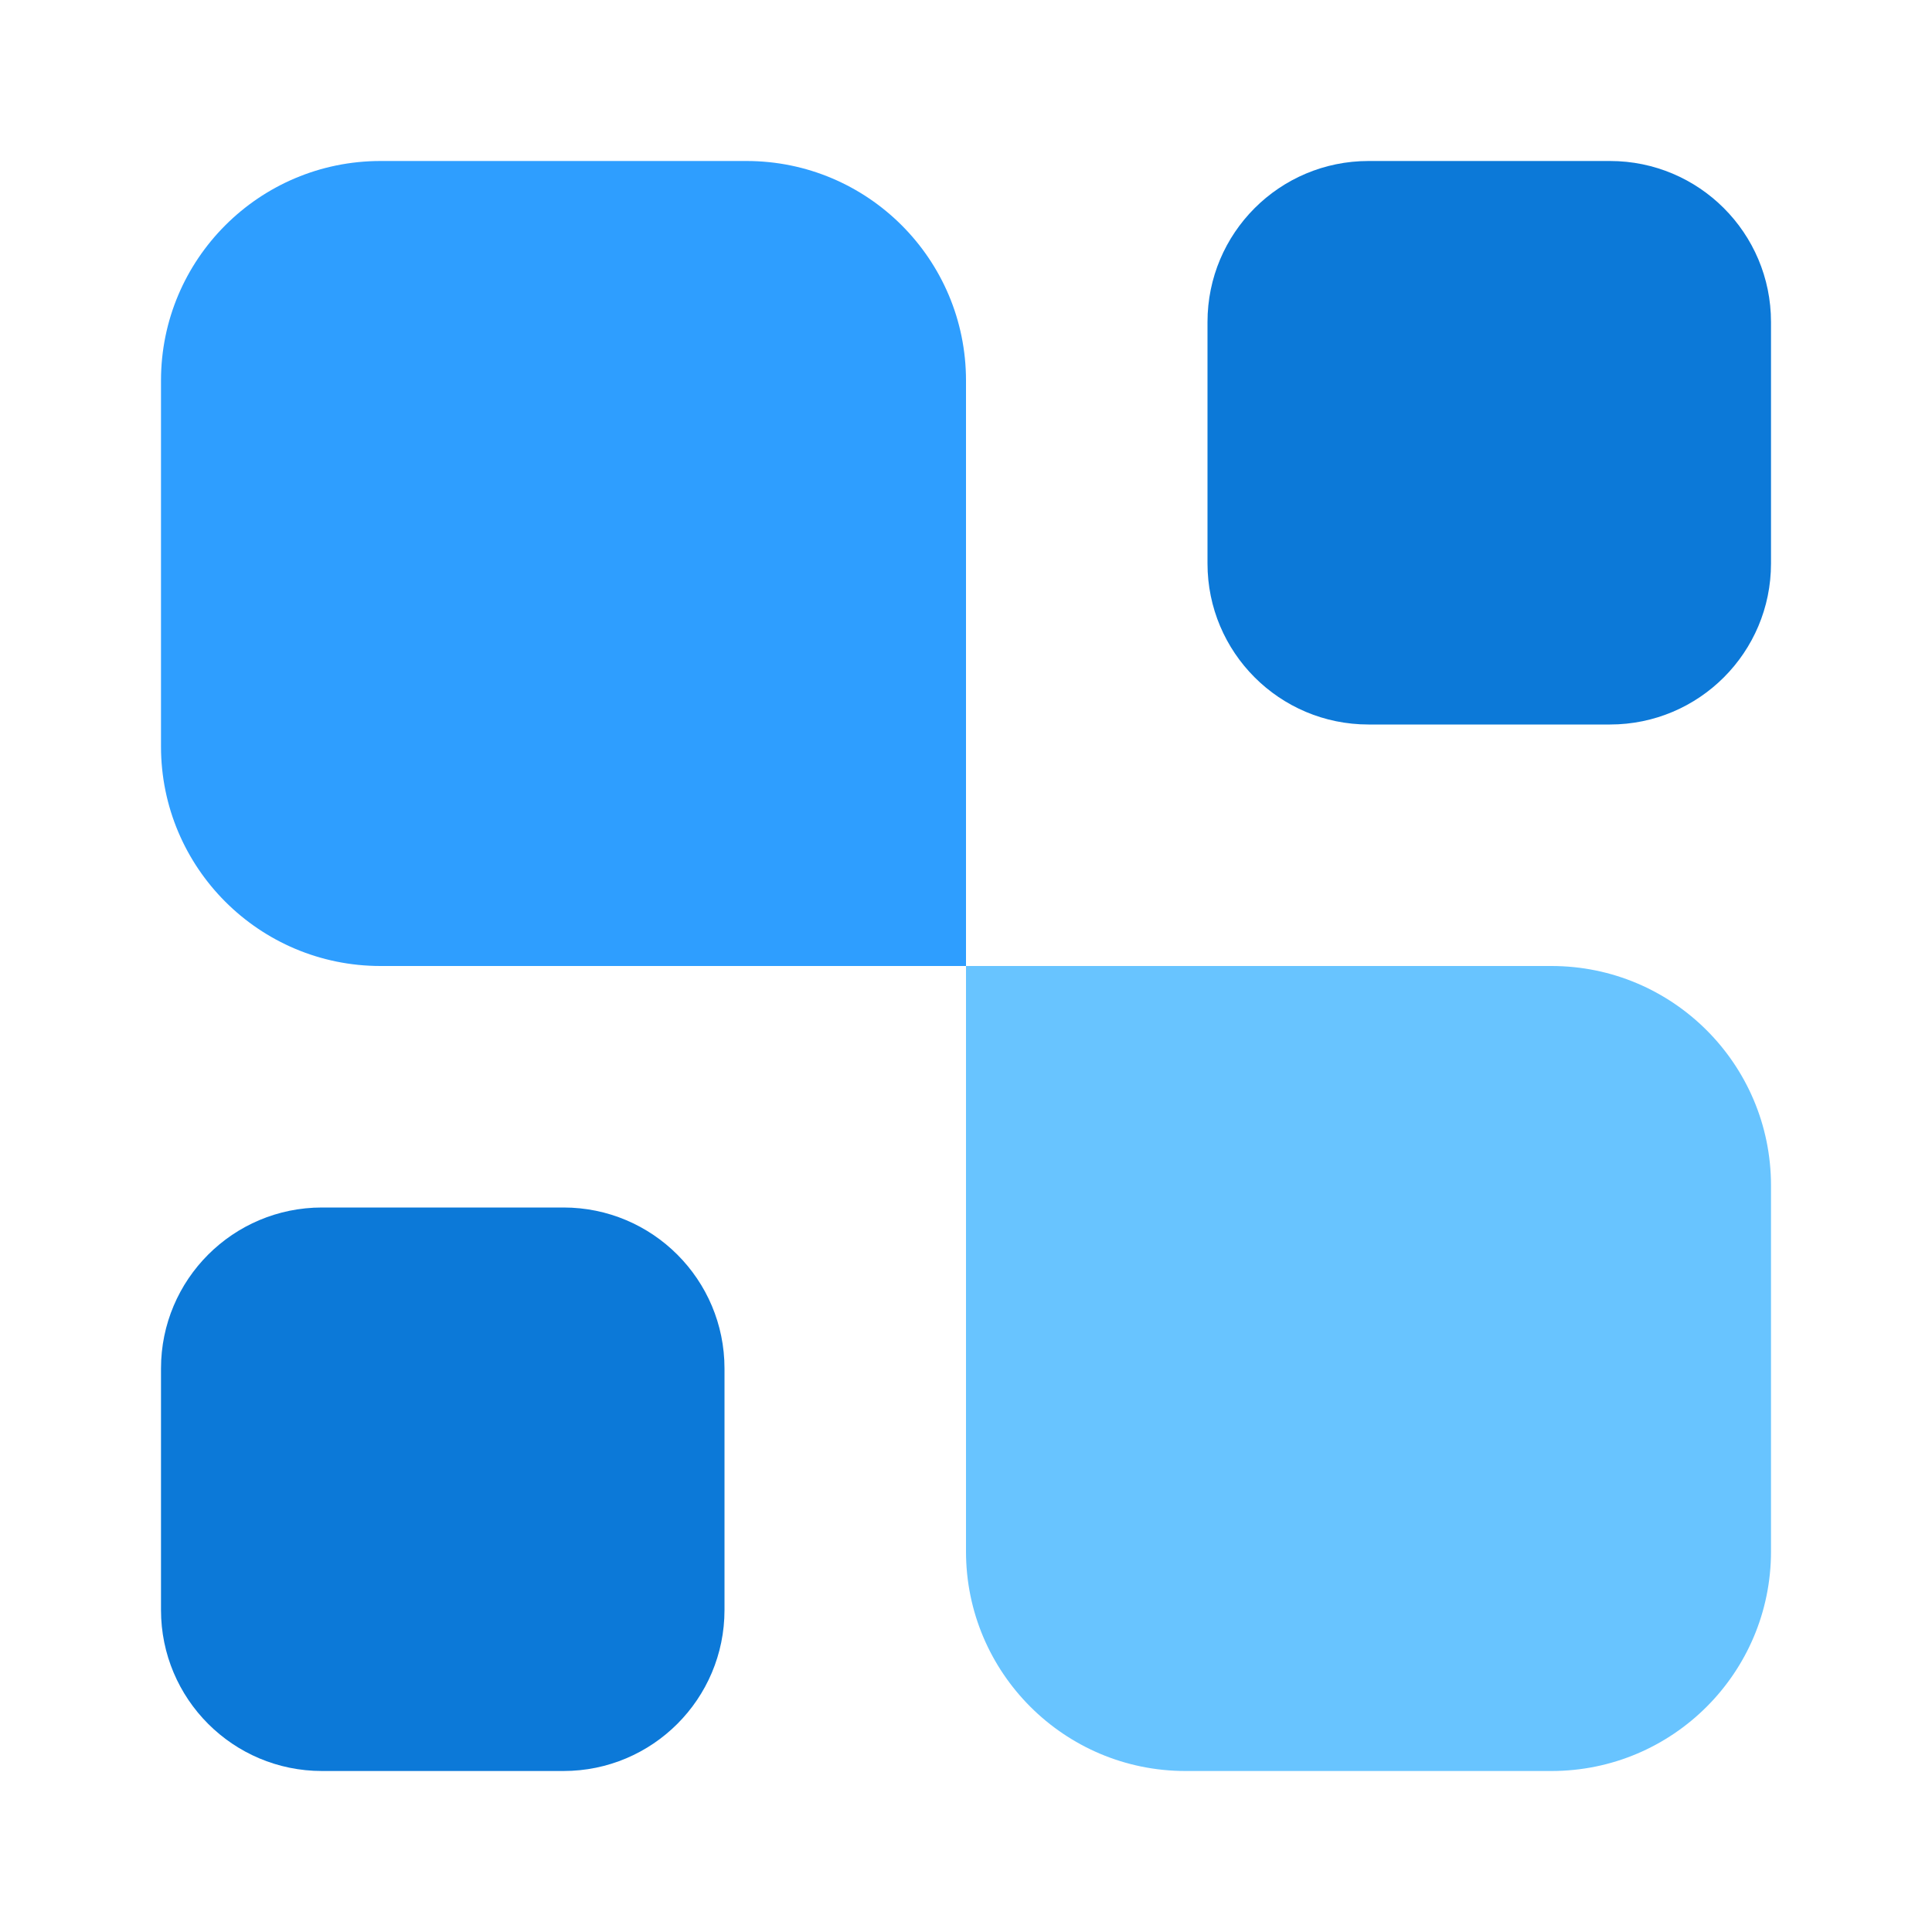
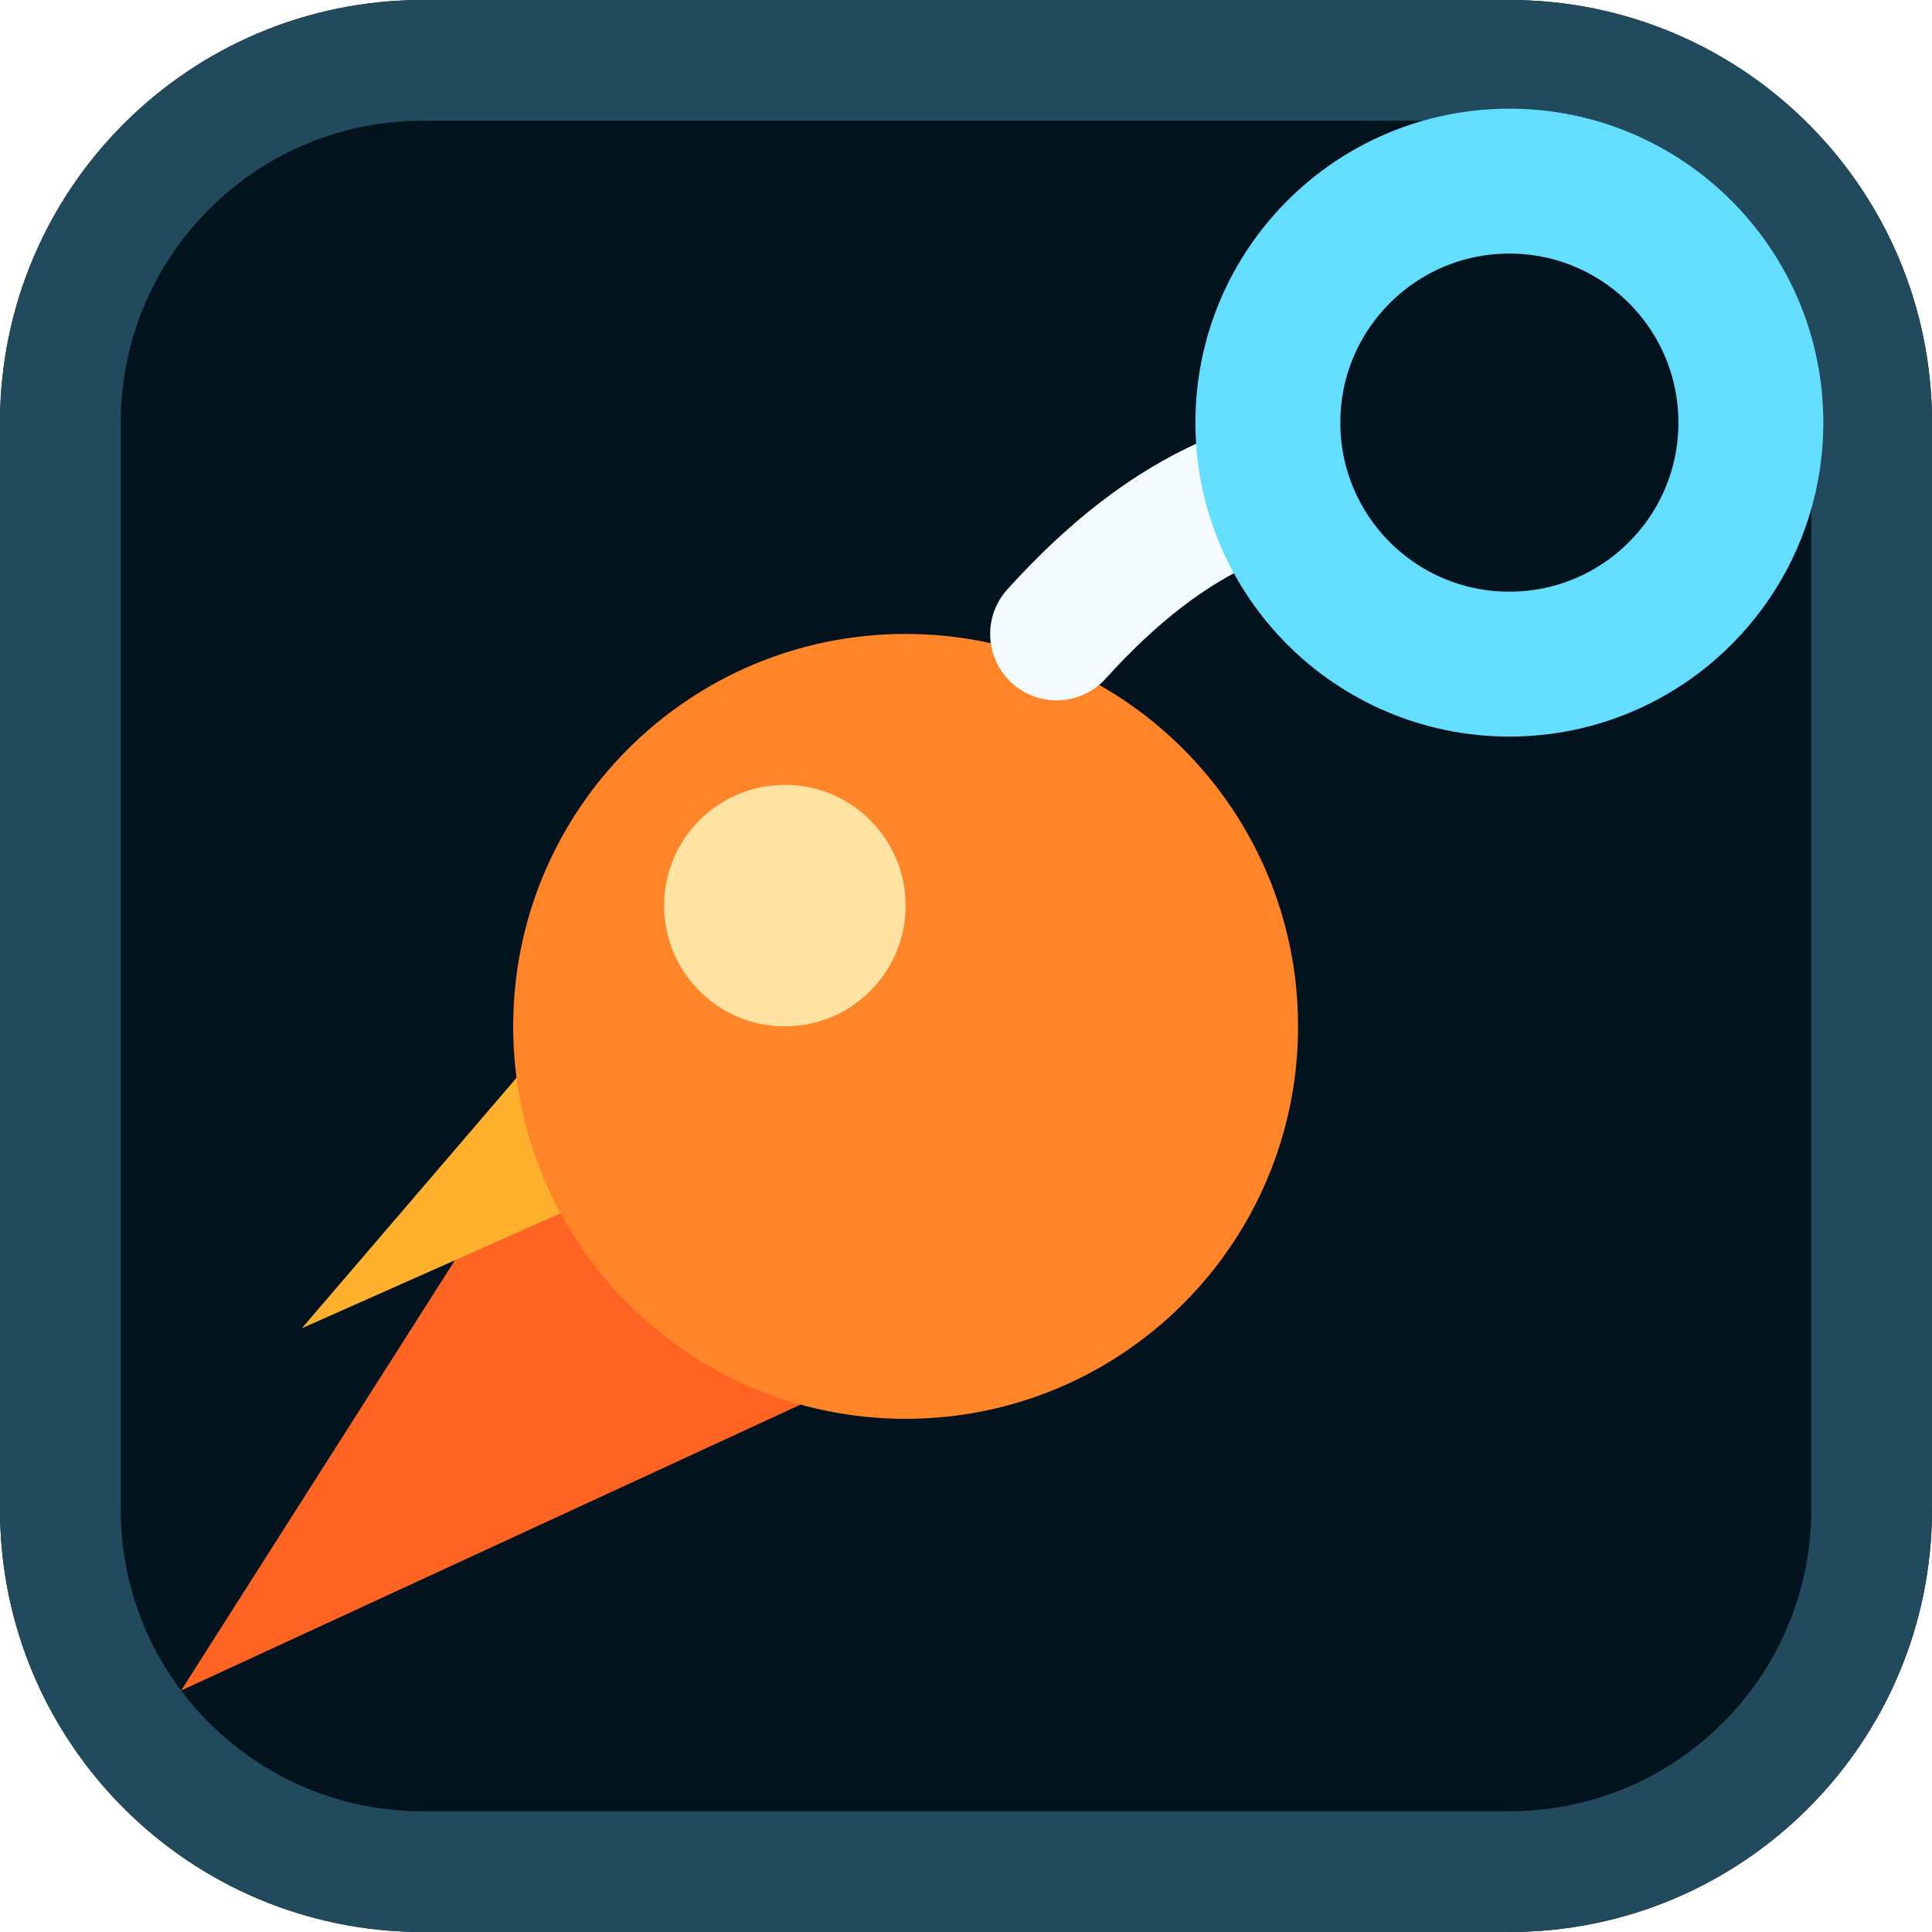
- <svg xmlns="http://www.w3.org/2000/svg" width="24" height="24" viewBox="0 0 24 24" fill="none">
-   <path d="M22 19.273C22 20.779 20.779 22 19.273 22H14.727C13.221 22 12 20.779 12 19.273V12H19.273C20.779 12 22 13.221 22 14.727V19.273Z" fill="#68C4FF" />
-   <path d="M20 2C21.105 2 22 2.895 22 4V7C22 8.105 21.105 9 20 9H17C15.895 9 15 8.105 15 7V4C15 2.895 15.895 2 17 2H20Z" fill="#0C79D8" />
-   <path d="M7 15C8.105 15 9 15.895 9 17V20C9 21.105 8.105 22 7 22H4C2.895 22 2 21.105 2 20V17C2 15.895 2.895 15 4 15H7Z" fill="#0C79D8" />
-   <path d="M12 12H4.727C3.221 12 2 10.779 2 9.273V4.727C2 3.221 3.221 2 4.727 2H9.273C10.779 2 12 3.221 12 4.727V12Z" fill="#2E9EFF" />
+ <svg xmlns="http://www.w3.org/2000/svg" width="32" height="32" viewBox="0 0 32 32" fill="none">
+   <rect width="32" height="32" rx="7" fill="#03131E" />
+   <rect x="1" y="1" width="30" height="30" rx="6" stroke="#214A5D" stroke-width="2" />
+   <path d="M3 28L10 17L16 22L3 28Z" fill="#FF6422" />
+   <path d="M5 22L11 15L14 18L5 22Z" fill="#FFB12E" />
+   <circle cx="15" cy="17" r="6.5" fill="#FF8528" />
+   <circle cx="13" cy="15" r="2" fill="#FFE3A3" />
+   <path d="M17.5 10.5C19.4 8.4 21.2 7.7 23.3 7.8" stroke="#F4FBFF" stroke-width="2.2" stroke-linecap="round" />
+   <path d="M21.7 5.7L26 7.6L22.2 10.2L21.7 5.7Z" fill="#F4FBFF" />
+   <circle cx="25" cy="7" r="4" fill="#03131E" stroke="#64DEFF" stroke-width="2.4" />
</svg>
